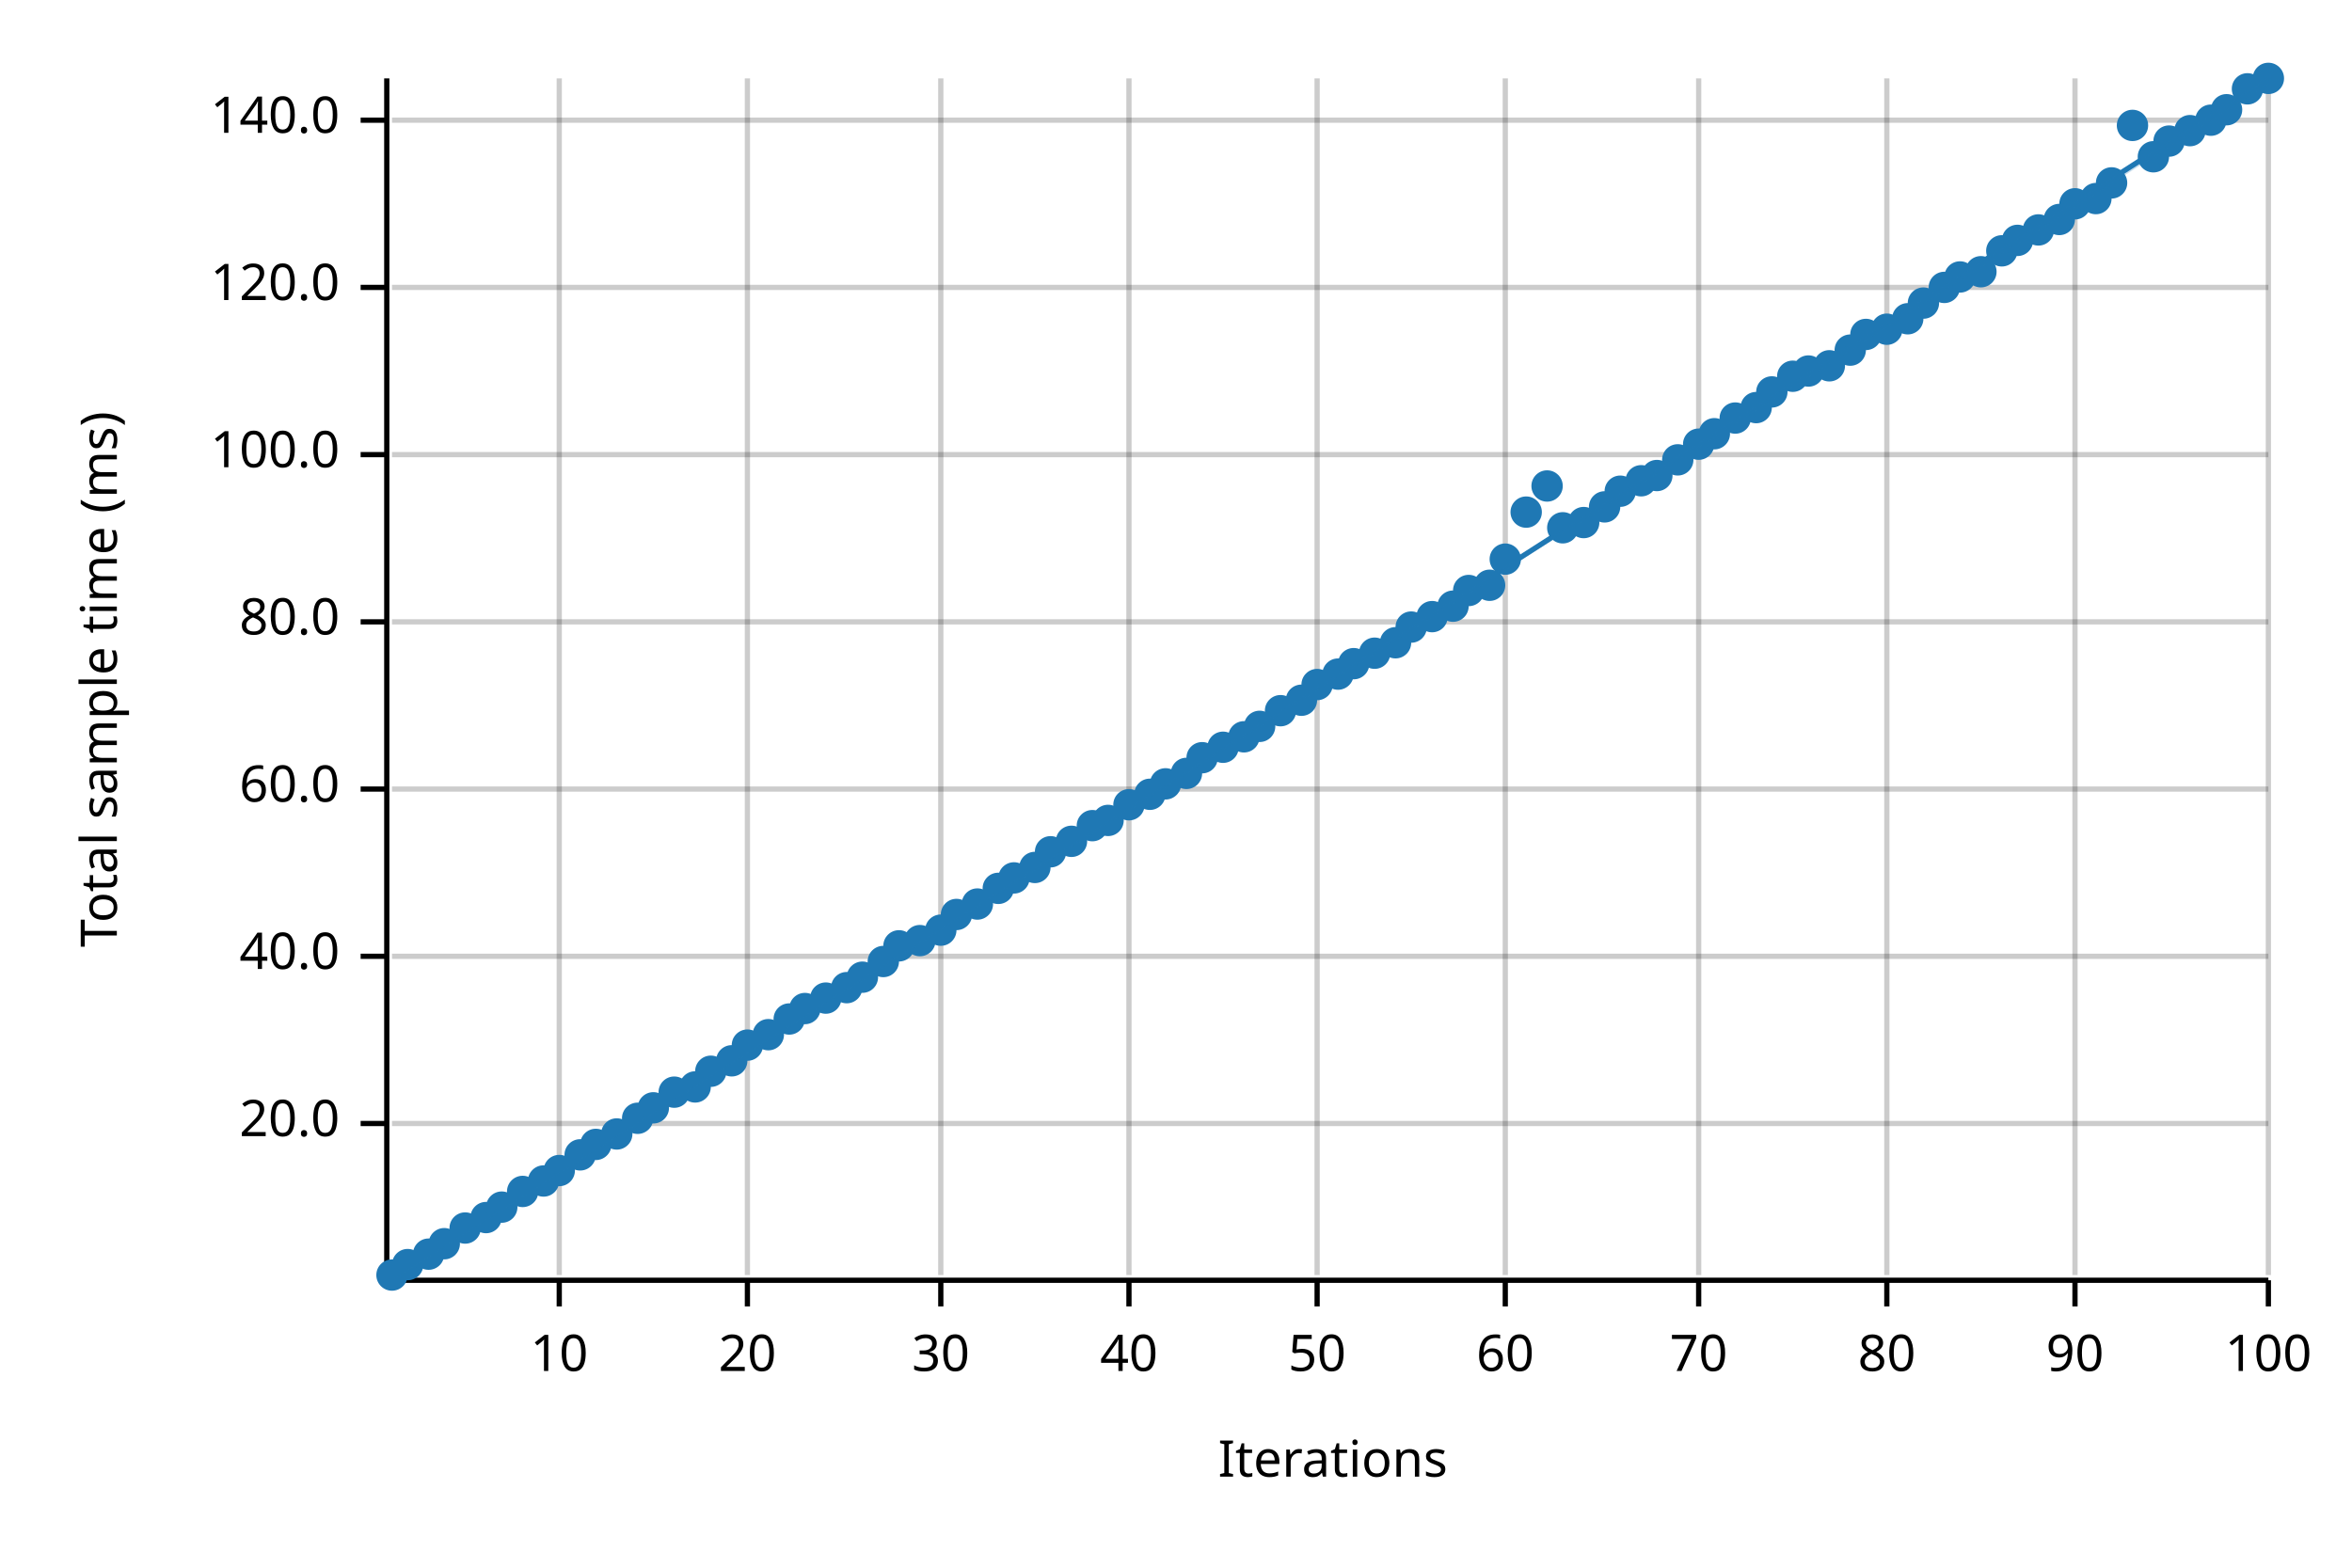
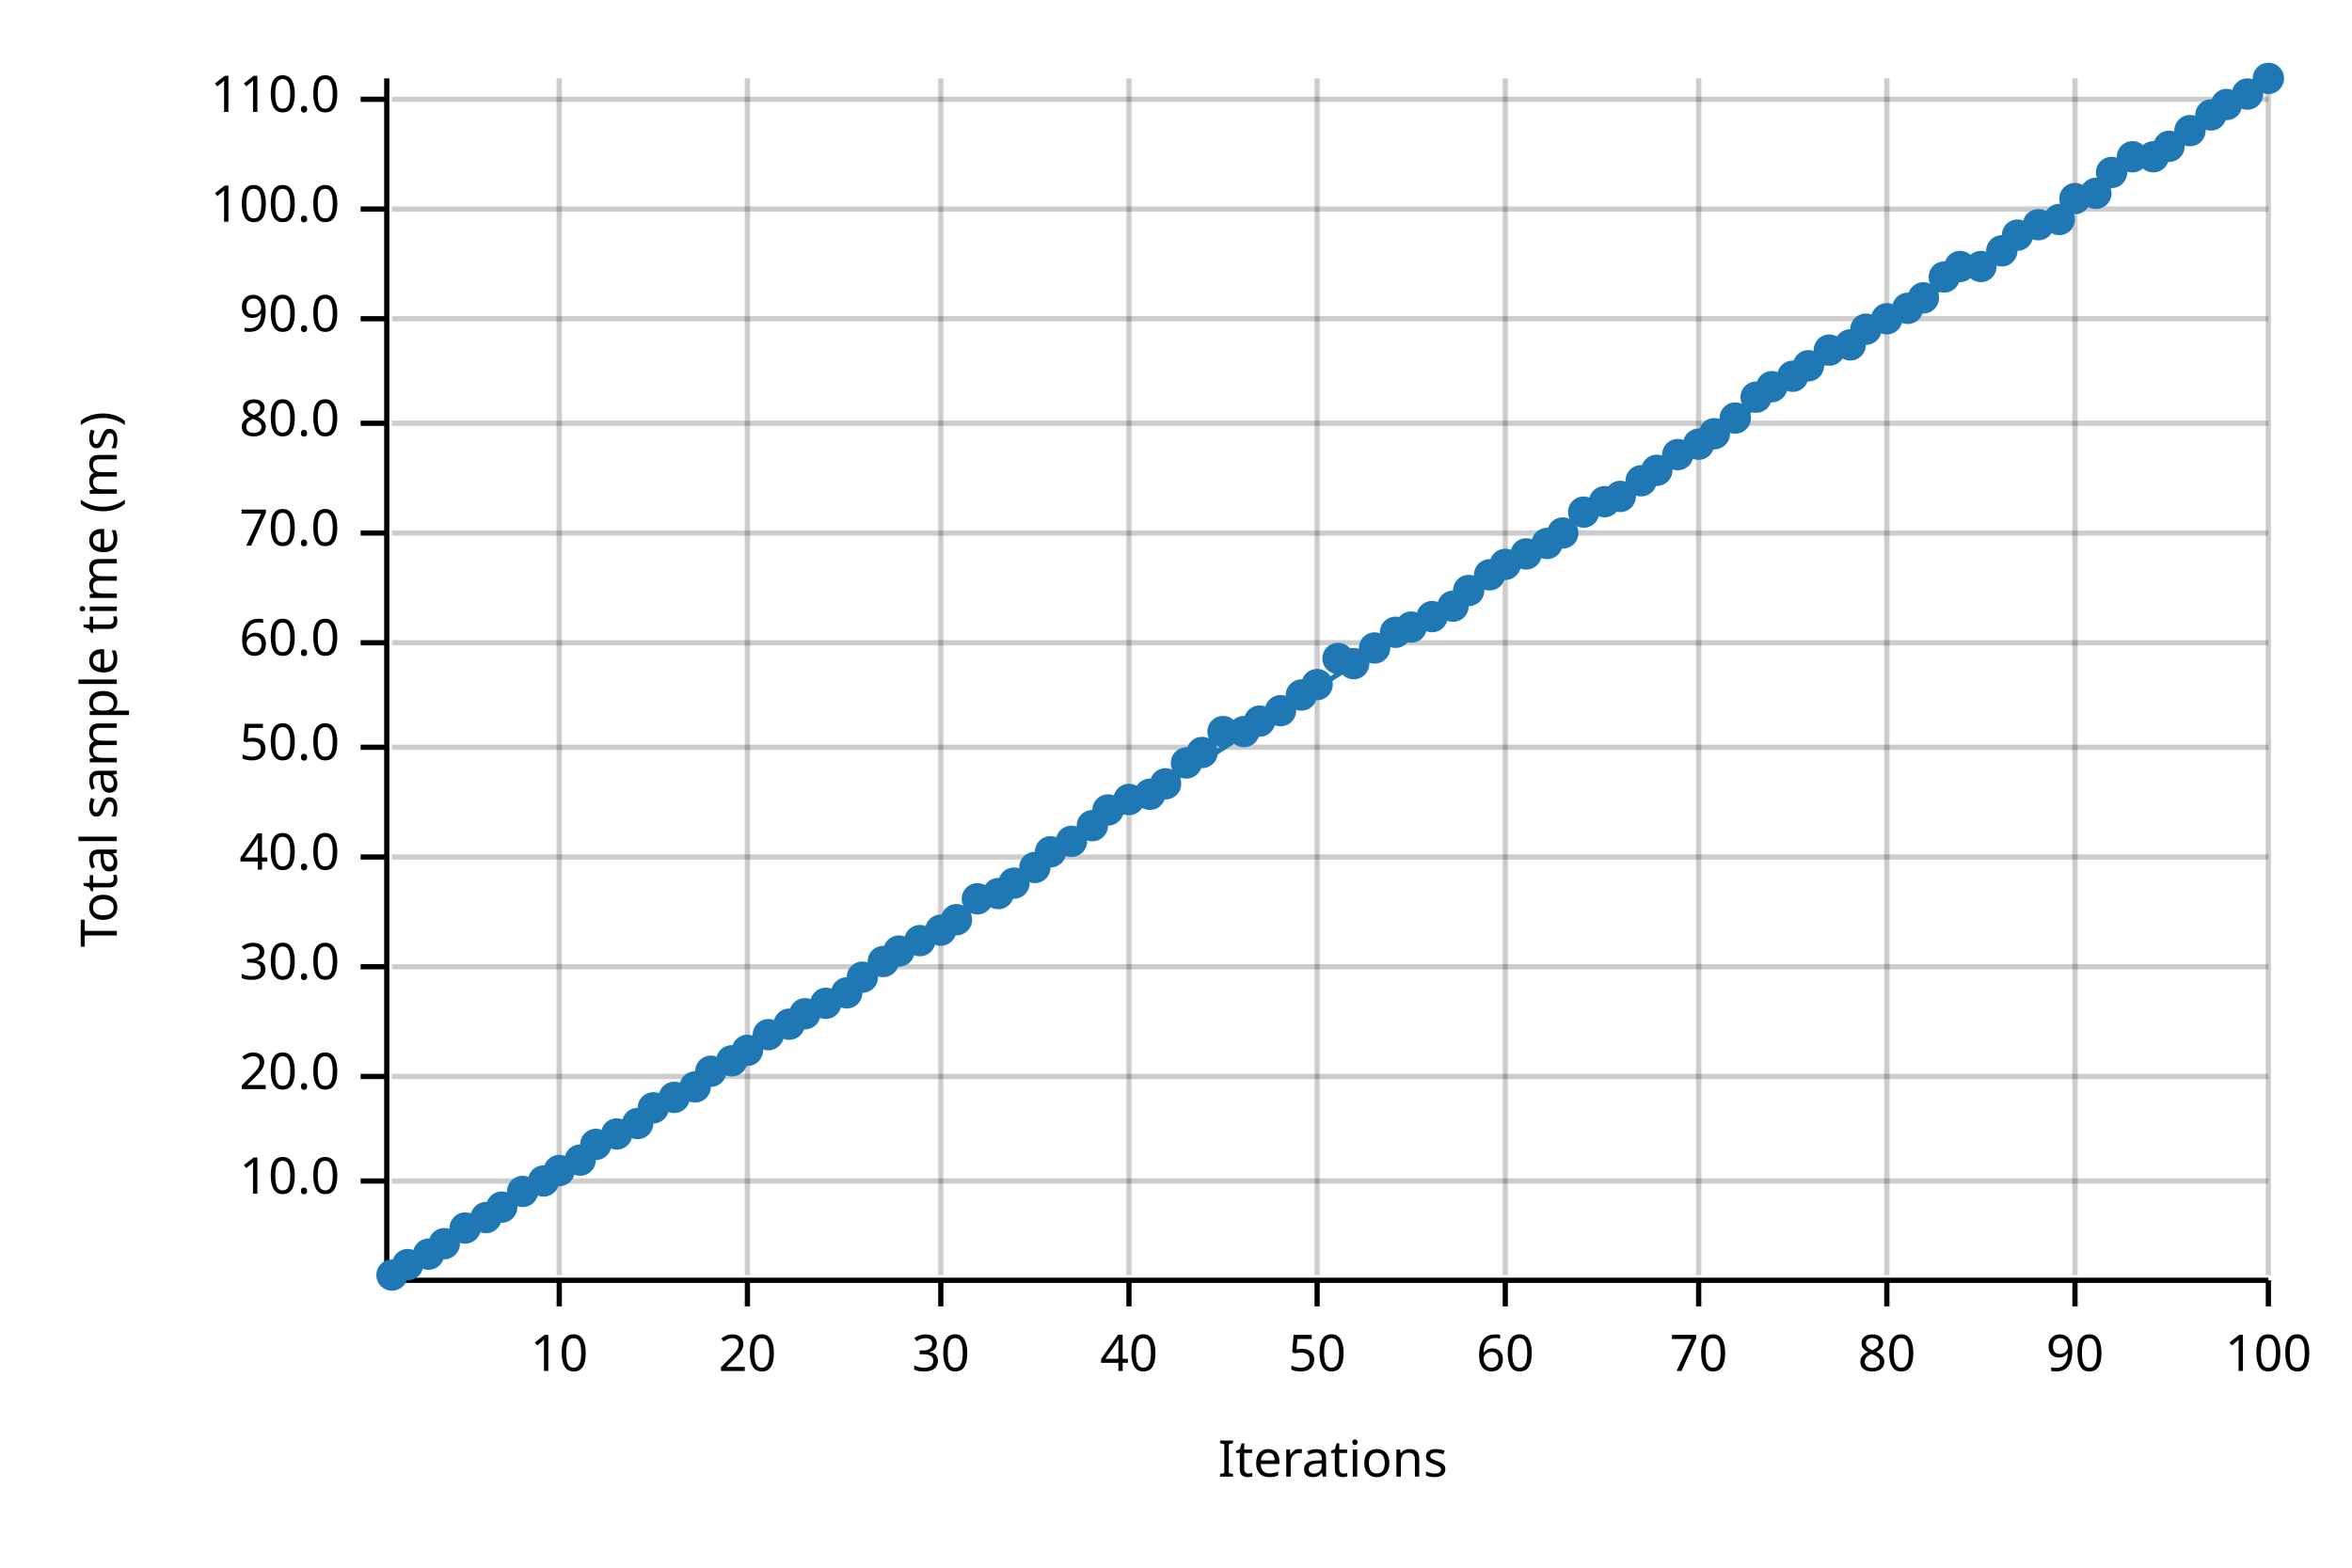
<svg xmlns="http://www.w3.org/2000/svg" width="450" height="300" viewBox="0 0 450 300">
  <text x="15" y="130" dy="0.76em" text-anchor="middle" font-family="sans-serif" font-size="9.677" opacity="1" fill="#000000" transform="rotate(270, 15, 130)">
Total sample time (ms)
</text>
  <text x="255" y="285" dy="-0.5ex" text-anchor="middle" font-family="sans-serif" font-size="9.677" opacity="1" fill="#000000">
Iterations
</text>
  <line opacity="0.2" stroke="#000000" stroke-width="1" x1="107" y1="244" x2="107" y2="15" />
  <line opacity="0.2" stroke="#000000" stroke-width="1" x1="143" y1="244" x2="143" y2="15" />
  <line opacity="0.2" stroke="#000000" stroke-width="1" x1="180" y1="244" x2="180" y2="15" />
  <line opacity="0.2" stroke="#000000" stroke-width="1" x1="216" y1="244" x2="216" y2="15" />
  <line opacity="0.2" stroke="#000000" stroke-width="1" x1="252" y1="244" x2="252" y2="15" />
  <line opacity="0.2" stroke="#000000" stroke-width="1" x1="288" y1="244" x2="288" y2="15" />
  <line opacity="0.2" stroke="#000000" stroke-width="1" x1="325" y1="244" x2="325" y2="15" />
  <line opacity="0.2" stroke="#000000" stroke-width="1" x1="361" y1="244" x2="361" y2="15" />
  <line opacity="0.2" stroke="#000000" stroke-width="1" x1="397" y1="244" x2="397" y2="15" />
  <line opacity="0.2" stroke="#000000" stroke-width="1" x1="434" y1="244" x2="434" y2="15" />
-   <line opacity="0.2" stroke="#000000" stroke-width="1" x1="75" y1="215" x2="434" y2="215" />
-   <line opacity="0.2" stroke="#000000" stroke-width="1" x1="75" y1="183" x2="434" y2="183" />
-   <line opacity="0.2" stroke="#000000" stroke-width="1" x1="75" y1="151" x2="434" y2="151" />
-   <line opacity="0.2" stroke="#000000" stroke-width="1" x1="75" y1="119" x2="434" y2="119" />
-   <line opacity="0.2" stroke="#000000" stroke-width="1" x1="75" y1="87" x2="434" y2="87" />
-   <line opacity="0.2" stroke="#000000" stroke-width="1" x1="75" y1="55" x2="434" y2="55" />
-   <line opacity="0.2" stroke="#000000" stroke-width="1" x1="75" y1="23" x2="434" y2="23" />
+   <line opacity="0.2" stroke="#000000" stroke-width="1" x1="75" y1="226" x2="434" y2="226" />
+   <line opacity="0.2" stroke="#000000" stroke-width="1" x1="75" y1="206" x2="434" y2="206" />
+   <line opacity="0.2" stroke="#000000" stroke-width="1" x1="75" y1="185" x2="434" y2="185" />
+   <line opacity="0.2" stroke="#000000" stroke-width="1" x1="75" y1="164" x2="434" y2="164" />
+   <line opacity="0.2" stroke="#000000" stroke-width="1" x1="75" y1="143" x2="434" y2="143" />
+   <line opacity="0.2" stroke="#000000" stroke-width="1" x1="75" y1="123" x2="434" y2="123" />
+   <line opacity="0.2" stroke="#000000" stroke-width="1" x1="75" y1="102" x2="434" y2="102" />
+   <line opacity="0.2" stroke="#000000" stroke-width="1" x1="75" y1="81" x2="434" y2="81" />
+   <line opacity="0.2" stroke="#000000" stroke-width="1" x1="75" y1="61" x2="434" y2="61" />
+   <line opacity="0.2" stroke="#000000" stroke-width="1" x1="75" y1="40" x2="434" y2="40" />
+   <line opacity="0.2" stroke="#000000" stroke-width="1" x1="75" y1="19" x2="434" y2="19" />
  <polyline fill="none" opacity="1" stroke="#000000" stroke-width="1" points="74,15 74,244 " />
-   <text x="65" y="215" dy="0.5ex" text-anchor="end" font-family="sans-serif" font-size="9.677" opacity="1" fill="#000000">
+   <text x="65" y="226" dy="0.5ex" text-anchor="end" font-family="sans-serif" font-size="9.677" opacity="1" fill="#000000">
+ 10.0
+ </text>
+   <polyline fill="none" opacity="1" stroke="#000000" stroke-width="1" points="69,226 74,226 " />
+   <text x="65" y="206" dy="0.5ex" text-anchor="end" font-family="sans-serif" font-size="9.677" opacity="1" fill="#000000">
20.0
</text>
-   <polyline fill="none" opacity="1" stroke="#000000" stroke-width="1" points="69,215 74,215 " />
-   <text x="65" y="183" dy="0.5ex" text-anchor="end" font-family="sans-serif" font-size="9.677" opacity="1" fill="#000000">
+   <polyline fill="none" opacity="1" stroke="#000000" stroke-width="1" points="69,206 74,206 " />
+   <text x="65" y="185" dy="0.5ex" text-anchor="end" font-family="sans-serif" font-size="9.677" opacity="1" fill="#000000">
+ 30.0
+ </text>
+   <polyline fill="none" opacity="1" stroke="#000000" stroke-width="1" points="69,185 74,185 " />
+   <text x="65" y="164" dy="0.5ex" text-anchor="end" font-family="sans-serif" font-size="9.677" opacity="1" fill="#000000">
40.0
</text>
-   <polyline fill="none" opacity="1" stroke="#000000" stroke-width="1" points="69,183 74,183 " />
-   <text x="65" y="151" dy="0.5ex" text-anchor="end" font-family="sans-serif" font-size="9.677" opacity="1" fill="#000000">
+   <polyline fill="none" opacity="1" stroke="#000000" stroke-width="1" points="69,164 74,164 " />
+   <text x="65" y="143" dy="0.5ex" text-anchor="end" font-family="sans-serif" font-size="9.677" opacity="1" fill="#000000">
+ 50.0
+ </text>
+   <polyline fill="none" opacity="1" stroke="#000000" stroke-width="1" points="69,143 74,143 " />
+   <text x="65" y="123" dy="0.5ex" text-anchor="end" font-family="sans-serif" font-size="9.677" opacity="1" fill="#000000">
60.0
</text>
-   <polyline fill="none" opacity="1" stroke="#000000" stroke-width="1" points="69,151 74,151 " />
-   <text x="65" y="119" dy="0.5ex" text-anchor="end" font-family="sans-serif" font-size="9.677" opacity="1" fill="#000000">
+   <polyline fill="none" opacity="1" stroke="#000000" stroke-width="1" points="69,123 74,123 " />
+   <text x="65" y="102" dy="0.5ex" text-anchor="end" font-family="sans-serif" font-size="9.677" opacity="1" fill="#000000">
+ 70.0
+ </text>
+   <polyline fill="none" opacity="1" stroke="#000000" stroke-width="1" points="69,102 74,102 " />
+   <text x="65" y="81" dy="0.5ex" text-anchor="end" font-family="sans-serif" font-size="9.677" opacity="1" fill="#000000">
80.0
</text>
-   <polyline fill="none" opacity="1" stroke="#000000" stroke-width="1" points="69,119 74,119 " />
-   <text x="65" y="87" dy="0.5ex" text-anchor="end" font-family="sans-serif" font-size="9.677" opacity="1" fill="#000000">
+   <polyline fill="none" opacity="1" stroke="#000000" stroke-width="1" points="69,81 74,81 " />
+   <text x="65" y="61" dy="0.5ex" text-anchor="end" font-family="sans-serif" font-size="9.677" opacity="1" fill="#000000">
+ 90.0
+ </text>
+   <polyline fill="none" opacity="1" stroke="#000000" stroke-width="1" points="69,61 74,61 " />
+   <text x="65" y="40" dy="0.5ex" text-anchor="end" font-family="sans-serif" font-size="9.677" opacity="1" fill="#000000">
100.0
</text>
-   <polyline fill="none" opacity="1" stroke="#000000" stroke-width="1" points="69,87 74,87 " />
-   <text x="65" y="55" dy="0.5ex" text-anchor="end" font-family="sans-serif" font-size="9.677" opacity="1" fill="#000000">
- 120.0
- </text>
-   <polyline fill="none" opacity="1" stroke="#000000" stroke-width="1" points="69,55 74,55 " />
-   <text x="65" y="23" dy="0.5ex" text-anchor="end" font-family="sans-serif" font-size="9.677" opacity="1" fill="#000000">
- 140.0
- </text>
-   <polyline fill="none" opacity="1" stroke="#000000" stroke-width="1" points="69,23 74,23 " />
+   <polyline fill="none" opacity="1" stroke="#000000" stroke-width="1" points="69,40 74,40 " />
+   <text x="65" y="19" dy="0.5ex" text-anchor="end" font-family="sans-serif" font-size="9.677" opacity="1" fill="#000000">
+ 110.0
+ </text>
+   <polyline fill="none" opacity="1" stroke="#000000" stroke-width="1" points="69,19 74,19 " />
  <polyline fill="none" opacity="1" stroke="#000000" stroke-width="1" points="75,245 434,245 " />
  <text x="107" y="255" dy="0.76em" text-anchor="middle" font-family="sans-serif" font-size="9.677" opacity="1" fill="#000000">
10
</text>
  <polyline fill="none" opacity="1" stroke="#000000" stroke-width="1" points="107,245 107,250 " />
  <text x="143" y="255" dy="0.76em" text-anchor="middle" font-family="sans-serif" font-size="9.677" opacity="1" fill="#000000">
20
</text>
  <polyline fill="none" opacity="1" stroke="#000000" stroke-width="1" points="143,245 143,250 " />
  <text x="180" y="255" dy="0.76em" text-anchor="middle" font-family="sans-serif" font-size="9.677" opacity="1" fill="#000000">
30
</text>
  <polyline fill="none" opacity="1" stroke="#000000" stroke-width="1" points="180,245 180,250 " />
  <text x="216" y="255" dy="0.76em" text-anchor="middle" font-family="sans-serif" font-size="9.677" opacity="1" fill="#000000">
40
</text>
  <polyline fill="none" opacity="1" stroke="#000000" stroke-width="1" points="216,245 216,250 " />
  <text x="252" y="255" dy="0.76em" text-anchor="middle" font-family="sans-serif" font-size="9.677" opacity="1" fill="#000000">
50
</text>
  <polyline fill="none" opacity="1" stroke="#000000" stroke-width="1" points="252,245 252,250 " />
  <text x="288" y="255" dy="0.76em" text-anchor="middle" font-family="sans-serif" font-size="9.677" opacity="1" fill="#000000">
60
</text>
  <polyline fill="none" opacity="1" stroke="#000000" stroke-width="1" points="288,245 288,250 " />
  <text x="325" y="255" dy="0.76em" text-anchor="middle" font-family="sans-serif" font-size="9.677" opacity="1" fill="#000000">
70
</text>
  <polyline fill="none" opacity="1" stroke="#000000" stroke-width="1" points="325,245 325,250 " />
  <text x="361" y="255" dy="0.76em" text-anchor="middle" font-family="sans-serif" font-size="9.677" opacity="1" fill="#000000">
80
</text>
  <polyline fill="none" opacity="1" stroke="#000000" stroke-width="1" points="361,245 361,250 " />
  <text x="397" y="255" dy="0.76em" text-anchor="middle" font-family="sans-serif" font-size="9.677" opacity="1" fill="#000000">
90
</text>
  <polyline fill="none" opacity="1" stroke="#000000" stroke-width="1" points="397,245 397,250 " />
  <text x="434" y="255" dy="0.76em" text-anchor="middle" font-family="sans-serif" font-size="9.677" opacity="1" fill="#000000">
100
</text>
  <polyline fill="none" opacity="1" stroke="#000000" stroke-width="1" points="434,245 434,250 " />
  <circle cx="75" cy="244" r="3" opacity="1" fill="#1F78B4" stroke="none" stroke-width="1" />
  <circle cx="78" cy="242" r="3" opacity="1" fill="#1F78B4" stroke="none" stroke-width="1" />
  <circle cx="82" cy="240" r="3" opacity="1" fill="#1F78B4" stroke="none" stroke-width="1" />
  <circle cx="85" cy="238" r="3" opacity="1" fill="#1F78B4" stroke="none" stroke-width="1" />
  <circle cx="89" cy="235" r="3" opacity="1" fill="#1F78B4" stroke="none" stroke-width="1" />
  <circle cx="93" cy="233" r="3" opacity="1" fill="#1F78B4" stroke="none" stroke-width="1" />
  <circle cx="96" cy="231" r="3" opacity="1" fill="#1F78B4" stroke="none" stroke-width="1" />
  <circle cx="100" cy="228" r="3" opacity="1" fill="#1F78B4" stroke="none" stroke-width="1" />
  <circle cx="104" cy="226" r="3" opacity="1" fill="#1F78B4" stroke="none" stroke-width="1" />
  <circle cx="107" cy="224" r="3" opacity="1" fill="#1F78B4" stroke="none" stroke-width="1" />
-   <circle cx="111" cy="221" r="3" opacity="1" fill="#1F78B4" stroke="none" stroke-width="1" />
+   <circle cx="111" cy="222" r="3" opacity="1" fill="#1F78B4" stroke="none" stroke-width="1" />
  <circle cx="114" cy="219" r="3" opacity="1" fill="#1F78B4" stroke="none" stroke-width="1" />
  <circle cx="118" cy="217" r="3" opacity="1" fill="#1F78B4" stroke="none" stroke-width="1" />
-   <circle cx="122" cy="214" r="3" opacity="1" fill="#1F78B4" stroke="none" stroke-width="1" />
+   <circle cx="122" cy="215" r="3" opacity="1" fill="#1F78B4" stroke="none" stroke-width="1" />
  <circle cx="125" cy="212" r="3" opacity="1" fill="#1F78B4" stroke="none" stroke-width="1" />
-   <circle cx="129" cy="209" r="3" opacity="1" fill="#1F78B4" stroke="none" stroke-width="1" />
+   <circle cx="129" cy="210" r="3" opacity="1" fill="#1F78B4" stroke="none" stroke-width="1" />
  <circle cx="133" cy="208" r="3" opacity="1" fill="#1F78B4" stroke="none" stroke-width="1" />
  <circle cx="136" cy="205" r="3" opacity="1" fill="#1F78B4" stroke="none" stroke-width="1" />
  <circle cx="140" cy="203" r="3" opacity="1" fill="#1F78B4" stroke="none" stroke-width="1" />
-   <circle cx="143" cy="200" r="3" opacity="1" fill="#1F78B4" stroke="none" stroke-width="1" />
+   <circle cx="143" cy="201" r="3" opacity="1" fill="#1F78B4" stroke="none" stroke-width="1" />
  <circle cx="147" cy="198" r="3" opacity="1" fill="#1F78B4" stroke="none" stroke-width="1" />
-   <circle cx="151" cy="195" r="3" opacity="1" fill="#1F78B4" stroke="none" stroke-width="1" />
-   <circle cx="154" cy="193" r="3" opacity="1" fill="#1F78B4" stroke="none" stroke-width="1" />
-   <circle cx="158" cy="191" r="3" opacity="1" fill="#1F78B4" stroke="none" stroke-width="1" />
-   <circle cx="162" cy="189" r="3" opacity="1" fill="#1F78B4" stroke="none" stroke-width="1" />
+   <circle cx="151" cy="196" r="3" opacity="1" fill="#1F78B4" stroke="none" stroke-width="1" />
+   <circle cx="154" cy="194" r="3" opacity="1" fill="#1F78B4" stroke="none" stroke-width="1" />
+   <circle cx="158" cy="192" r="3" opacity="1" fill="#1F78B4" stroke="none" stroke-width="1" />
+   <circle cx="162" cy="190" r="3" opacity="1" fill="#1F78B4" stroke="none" stroke-width="1" />
  <circle cx="165" cy="187" r="3" opacity="1" fill="#1F78B4" stroke="none" stroke-width="1" />
  <circle cx="169" cy="184" r="3" opacity="1" fill="#1F78B4" stroke="none" stroke-width="1" />
-   <circle cx="172" cy="181" r="3" opacity="1" fill="#1F78B4" stroke="none" stroke-width="1" />
+   <circle cx="172" cy="182" r="3" opacity="1" fill="#1F78B4" stroke="none" stroke-width="1" />
  <circle cx="176" cy="180" r="3" opacity="1" fill="#1F78B4" stroke="none" stroke-width="1" />
  <circle cx="180" cy="178" r="3" opacity="1" fill="#1F78B4" stroke="none" stroke-width="1" />
-   <circle cx="183" cy="175" r="3" opacity="1" fill="#1F78B4" stroke="none" stroke-width="1" />
-   <circle cx="187" cy="173" r="3" opacity="1" fill="#1F78B4" stroke="none" stroke-width="1" />
-   <circle cx="191" cy="170" r="3" opacity="1" fill="#1F78B4" stroke="none" stroke-width="1" />
-   <circle cx="194" cy="168" r="3" opacity="1" fill="#1F78B4" stroke="none" stroke-width="1" />
+   <circle cx="183" cy="176" r="3" opacity="1" fill="#1F78B4" stroke="none" stroke-width="1" />
+   <circle cx="187" cy="172" r="3" opacity="1" fill="#1F78B4" stroke="none" stroke-width="1" />
+   <circle cx="191" cy="171" r="3" opacity="1" fill="#1F78B4" stroke="none" stroke-width="1" />
+   <circle cx="194" cy="169" r="3" opacity="1" fill="#1F78B4" stroke="none" stroke-width="1" />
  <circle cx="198" cy="166" r="3" opacity="1" fill="#1F78B4" stroke="none" stroke-width="1" />
  <circle cx="201" cy="163" r="3" opacity="1" fill="#1F78B4" stroke="none" stroke-width="1" />
  <circle cx="205" cy="161" r="3" opacity="1" fill="#1F78B4" stroke="none" stroke-width="1" />
  <circle cx="209" cy="158" r="3" opacity="1" fill="#1F78B4" stroke="none" stroke-width="1" />
-   <circle cx="212" cy="157" r="3" opacity="1" fill="#1F78B4" stroke="none" stroke-width="1" />
-   <circle cx="216" cy="154" r="3" opacity="1" fill="#1F78B4" stroke="none" stroke-width="1" />
+   <circle cx="212" cy="155" r="3" opacity="1" fill="#1F78B4" stroke="none" stroke-width="1" />
+   <circle cx="216" cy="153" r="3" opacity="1" fill="#1F78B4" stroke="none" stroke-width="1" />
  <circle cx="220" cy="152" r="3" opacity="1" fill="#1F78B4" stroke="none" stroke-width="1" />
  <circle cx="223" cy="150" r="3" opacity="1" fill="#1F78B4" stroke="none" stroke-width="1" />
-   <circle cx="227" cy="148" r="3" opacity="1" fill="#1F78B4" stroke="none" stroke-width="1" />
-   <circle cx="230" cy="145" r="3" opacity="1" fill="#1F78B4" stroke="none" stroke-width="1" />
-   <circle cx="234" cy="143" r="3" opacity="1" fill="#1F78B4" stroke="none" stroke-width="1" />
-   <circle cx="238" cy="141" r="3" opacity="1" fill="#1F78B4" stroke="none" stroke-width="1" />
-   <circle cx="241" cy="139" r="3" opacity="1" fill="#1F78B4" stroke="none" stroke-width="1" />
+   <circle cx="227" cy="146" r="3" opacity="1" fill="#1F78B4" stroke="none" stroke-width="1" />
+   <circle cx="230" cy="144" r="3" opacity="1" fill="#1F78B4" stroke="none" stroke-width="1" />
+   <circle cx="234" cy="140" r="3" opacity="1" fill="#1F78B4" stroke="none" stroke-width="1" />
+   <circle cx="238" cy="140" r="3" opacity="1" fill="#1F78B4" stroke="none" stroke-width="1" />
+   <circle cx="241" cy="138" r="3" opacity="1" fill="#1F78B4" stroke="none" stroke-width="1" />
  <circle cx="245" cy="136" r="3" opacity="1" fill="#1F78B4" stroke="none" stroke-width="1" />
-   <circle cx="249" cy="134" r="3" opacity="1" fill="#1F78B4" stroke="none" stroke-width="1" />
+   <circle cx="249" cy="133" r="3" opacity="1" fill="#1F78B4" stroke="none" stroke-width="1" />
  <circle cx="252" cy="131" r="3" opacity="1" fill="#1F78B4" stroke="none" stroke-width="1" />
-   <circle cx="256" cy="129" r="3" opacity="1" fill="#1F78B4" stroke="none" stroke-width="1" />
+   <circle cx="256" cy="126" r="3" opacity="1" fill="#1F78B4" stroke="none" stroke-width="1" />
  <circle cx="259" cy="127" r="3" opacity="1" fill="#1F78B4" stroke="none" stroke-width="1" />
-   <circle cx="263" cy="125" r="3" opacity="1" fill="#1F78B4" stroke="none" stroke-width="1" />
-   <circle cx="267" cy="123" r="3" opacity="1" fill="#1F78B4" stroke="none" stroke-width="1" />
+   <circle cx="263" cy="124" r="3" opacity="1" fill="#1F78B4" stroke="none" stroke-width="1" />
+   <circle cx="267" cy="121" r="3" opacity="1" fill="#1F78B4" stroke="none" stroke-width="1" />
  <circle cx="270" cy="120" r="3" opacity="1" fill="#1F78B4" stroke="none" stroke-width="1" />
  <circle cx="274" cy="118" r="3" opacity="1" fill="#1F78B4" stroke="none" stroke-width="1" />
  <circle cx="278" cy="116" r="3" opacity="1" fill="#1F78B4" stroke="none" stroke-width="1" />
  <circle cx="281" cy="113" r="3" opacity="1" fill="#1F78B4" stroke="none" stroke-width="1" />
-   <circle cx="285" cy="112" r="3" opacity="1" fill="#1F78B4" stroke="none" stroke-width="1" />
-   <circle cx="288" cy="107" r="3" opacity="1" fill="#1F78B4" stroke="none" stroke-width="1" />
-   <circle cx="292" cy="98" r="3" opacity="1" fill="#1F78B4" stroke="none" stroke-width="1" />
-   <circle cx="296" cy="93" r="3" opacity="1" fill="#1F78B4" stroke="none" stroke-width="1" />
-   <circle cx="299" cy="101" r="3" opacity="1" fill="#1F78B4" stroke="none" stroke-width="1" />
-   <circle cx="303" cy="100" r="3" opacity="1" fill="#1F78B4" stroke="none" stroke-width="1" />
-   <circle cx="307" cy="97" r="3" opacity="1" fill="#1F78B4" stroke="none" stroke-width="1" />
-   <circle cx="310" cy="94" r="3" opacity="1" fill="#1F78B4" stroke="none" stroke-width="1" />
+   <circle cx="285" cy="110" r="3" opacity="1" fill="#1F78B4" stroke="none" stroke-width="1" />
+   <circle cx="288" cy="108" r="3" opacity="1" fill="#1F78B4" stroke="none" stroke-width="1" />
+   <circle cx="292" cy="106" r="3" opacity="1" fill="#1F78B4" stroke="none" stroke-width="1" />
+   <circle cx="296" cy="104" r="3" opacity="1" fill="#1F78B4" stroke="none" stroke-width="1" />
+   <circle cx="299" cy="102" r="3" opacity="1" fill="#1F78B4" stroke="none" stroke-width="1" />
+   <circle cx="303" cy="98" r="3" opacity="1" fill="#1F78B4" stroke="none" stroke-width="1" />
+   <circle cx="307" cy="96" r="3" opacity="1" fill="#1F78B4" stroke="none" stroke-width="1" />
+   <circle cx="310" cy="95" r="3" opacity="1" fill="#1F78B4" stroke="none" stroke-width="1" />
  <circle cx="314" cy="92" r="3" opacity="1" fill="#1F78B4" stroke="none" stroke-width="1" />
-   <circle cx="317" cy="91" r="3" opacity="1" fill="#1F78B4" stroke="none" stroke-width="1" />
-   <circle cx="321" cy="88" r="3" opacity="1" fill="#1F78B4" stroke="none" stroke-width="1" />
+   <circle cx="317" cy="90" r="3" opacity="1" fill="#1F78B4" stroke="none" stroke-width="1" />
+   <circle cx="321" cy="87" r="3" opacity="1" fill="#1F78B4" stroke="none" stroke-width="1" />
  <circle cx="325" cy="85" r="3" opacity="1" fill="#1F78B4" stroke="none" stroke-width="1" />
  <circle cx="328" cy="83" r="3" opacity="1" fill="#1F78B4" stroke="none" stroke-width="1" />
  <circle cx="332" cy="80" r="3" opacity="1" fill="#1F78B4" stroke="none" stroke-width="1" />
-   <circle cx="336" cy="78" r="3" opacity="1" fill="#1F78B4" stroke="none" stroke-width="1" />
-   <circle cx="339" cy="75" r="3" opacity="1" fill="#1F78B4" stroke="none" stroke-width="1" />
+   <circle cx="336" cy="76" r="3" opacity="1" fill="#1F78B4" stroke="none" stroke-width="1" />
+   <circle cx="339" cy="74" r="3" opacity="1" fill="#1F78B4" stroke="none" stroke-width="1" />
  <circle cx="343" cy="72" r="3" opacity="1" fill="#1F78B4" stroke="none" stroke-width="1" />
-   <circle cx="346" cy="71" r="3" opacity="1" fill="#1F78B4" stroke="none" stroke-width="1" />
-   <circle cx="350" cy="70" r="3" opacity="1" fill="#1F78B4" stroke="none" stroke-width="1" />
-   <circle cx="354" cy="67" r="3" opacity="1" fill="#1F78B4" stroke="none" stroke-width="1" />
-   <circle cx="357" cy="64" r="3" opacity="1" fill="#1F78B4" stroke="none" stroke-width="1" />
-   <circle cx="361" cy="63" r="3" opacity="1" fill="#1F78B4" stroke="none" stroke-width="1" />
-   <circle cx="365" cy="61" r="3" opacity="1" fill="#1F78B4" stroke="none" stroke-width="1" />
-   <circle cx="368" cy="58" r="3" opacity="1" fill="#1F78B4" stroke="none" stroke-width="1" />
-   <circle cx="372" cy="55" r="3" opacity="1" fill="#1F78B4" stroke="none" stroke-width="1" />
-   <circle cx="375" cy="53" r="3" opacity="1" fill="#1F78B4" stroke="none" stroke-width="1" />
-   <circle cx="379" cy="52" r="3" opacity="1" fill="#1F78B4" stroke="none" stroke-width="1" />
+   <circle cx="346" cy="70" r="3" opacity="1" fill="#1F78B4" stroke="none" stroke-width="1" />
+   <circle cx="350" cy="67" r="3" opacity="1" fill="#1F78B4" stroke="none" stroke-width="1" />
+   <circle cx="354" cy="66" r="3" opacity="1" fill="#1F78B4" stroke="none" stroke-width="1" />
+   <circle cx="357" cy="63" r="3" opacity="1" fill="#1F78B4" stroke="none" stroke-width="1" />
+   <circle cx="361" cy="61" r="3" opacity="1" fill="#1F78B4" stroke="none" stroke-width="1" />
+   <circle cx="365" cy="59" r="3" opacity="1" fill="#1F78B4" stroke="none" stroke-width="1" />
+   <circle cx="368" cy="57" r="3" opacity="1" fill="#1F78B4" stroke="none" stroke-width="1" />
+   <circle cx="372" cy="53" r="3" opacity="1" fill="#1F78B4" stroke="none" stroke-width="1" />
+   <circle cx="375" cy="51" r="3" opacity="1" fill="#1F78B4" stroke="none" stroke-width="1" />
+   <circle cx="379" cy="51" r="3" opacity="1" fill="#1F78B4" stroke="none" stroke-width="1" />
  <circle cx="383" cy="48" r="3" opacity="1" fill="#1F78B4" stroke="none" stroke-width="1" />
-   <circle cx="386" cy="46" r="3" opacity="1" fill="#1F78B4" stroke="none" stroke-width="1" />
-   <circle cx="390" cy="44" r="3" opacity="1" fill="#1F78B4" stroke="none" stroke-width="1" />
+   <circle cx="386" cy="45" r="3" opacity="1" fill="#1F78B4" stroke="none" stroke-width="1" />
+   <circle cx="390" cy="43" r="3" opacity="1" fill="#1F78B4" stroke="none" stroke-width="1" />
  <circle cx="394" cy="42" r="3" opacity="1" fill="#1F78B4" stroke="none" stroke-width="1" />
-   <circle cx="397" cy="39" r="3" opacity="1" fill="#1F78B4" stroke="none" stroke-width="1" />
-   <circle cx="401" cy="38" r="3" opacity="1" fill="#1F78B4" stroke="none" stroke-width="1" />
-   <circle cx="404" cy="35" r="3" opacity="1" fill="#1F78B4" stroke="none" stroke-width="1" />
-   <circle cx="408" cy="24" r="3" opacity="1" fill="#1F78B4" stroke="none" stroke-width="1" />
+   <circle cx="397" cy="38" r="3" opacity="1" fill="#1F78B4" stroke="none" stroke-width="1" />
+   <circle cx="401" cy="37" r="3" opacity="1" fill="#1F78B4" stroke="none" stroke-width="1" />
+   <circle cx="404" cy="33" r="3" opacity="1" fill="#1F78B4" stroke="none" stroke-width="1" />
+   <circle cx="408" cy="30" r="3" opacity="1" fill="#1F78B4" stroke="none" stroke-width="1" />
  <circle cx="412" cy="30" r="3" opacity="1" fill="#1F78B4" stroke="none" stroke-width="1" />
-   <circle cx="415" cy="27" r="3" opacity="1" fill="#1F78B4" stroke="none" stroke-width="1" />
+   <circle cx="415" cy="28" r="3" opacity="1" fill="#1F78B4" stroke="none" stroke-width="1" />
  <circle cx="419" cy="25" r="3" opacity="1" fill="#1F78B4" stroke="none" stroke-width="1" />
-   <circle cx="423" cy="23" r="3" opacity="1" fill="#1F78B4" stroke="none" stroke-width="1" />
-   <circle cx="426" cy="21" r="3" opacity="1" fill="#1F78B4" stroke="none" stroke-width="1" />
-   <circle cx="430" cy="17" r="3" opacity="1" fill="#1F78B4" stroke="none" stroke-width="1" />
+   <circle cx="423" cy="22" r="3" opacity="1" fill="#1F78B4" stroke="none" stroke-width="1" />
+   <circle cx="426" cy="20" r="3" opacity="1" fill="#1F78B4" stroke="none" stroke-width="1" />
+   <circle cx="430" cy="18" r="3" opacity="1" fill="#1F78B4" stroke="none" stroke-width="1" />
  <circle cx="434" cy="15" r="3" opacity="1" fill="#1F78B4" stroke="none" stroke-width="1" />
  <polyline fill="none" opacity="1" stroke="#1F78B4" stroke-width="1" points="75,245 434,15 " />
-   <polygon opacity="0.25" fill="#1F78B4" points="75,245 434,16 434,15 " />
+   <polygon opacity="0.25" fill="#1F78B4" points="75,245 434,15 434,15 " />
</svg>
